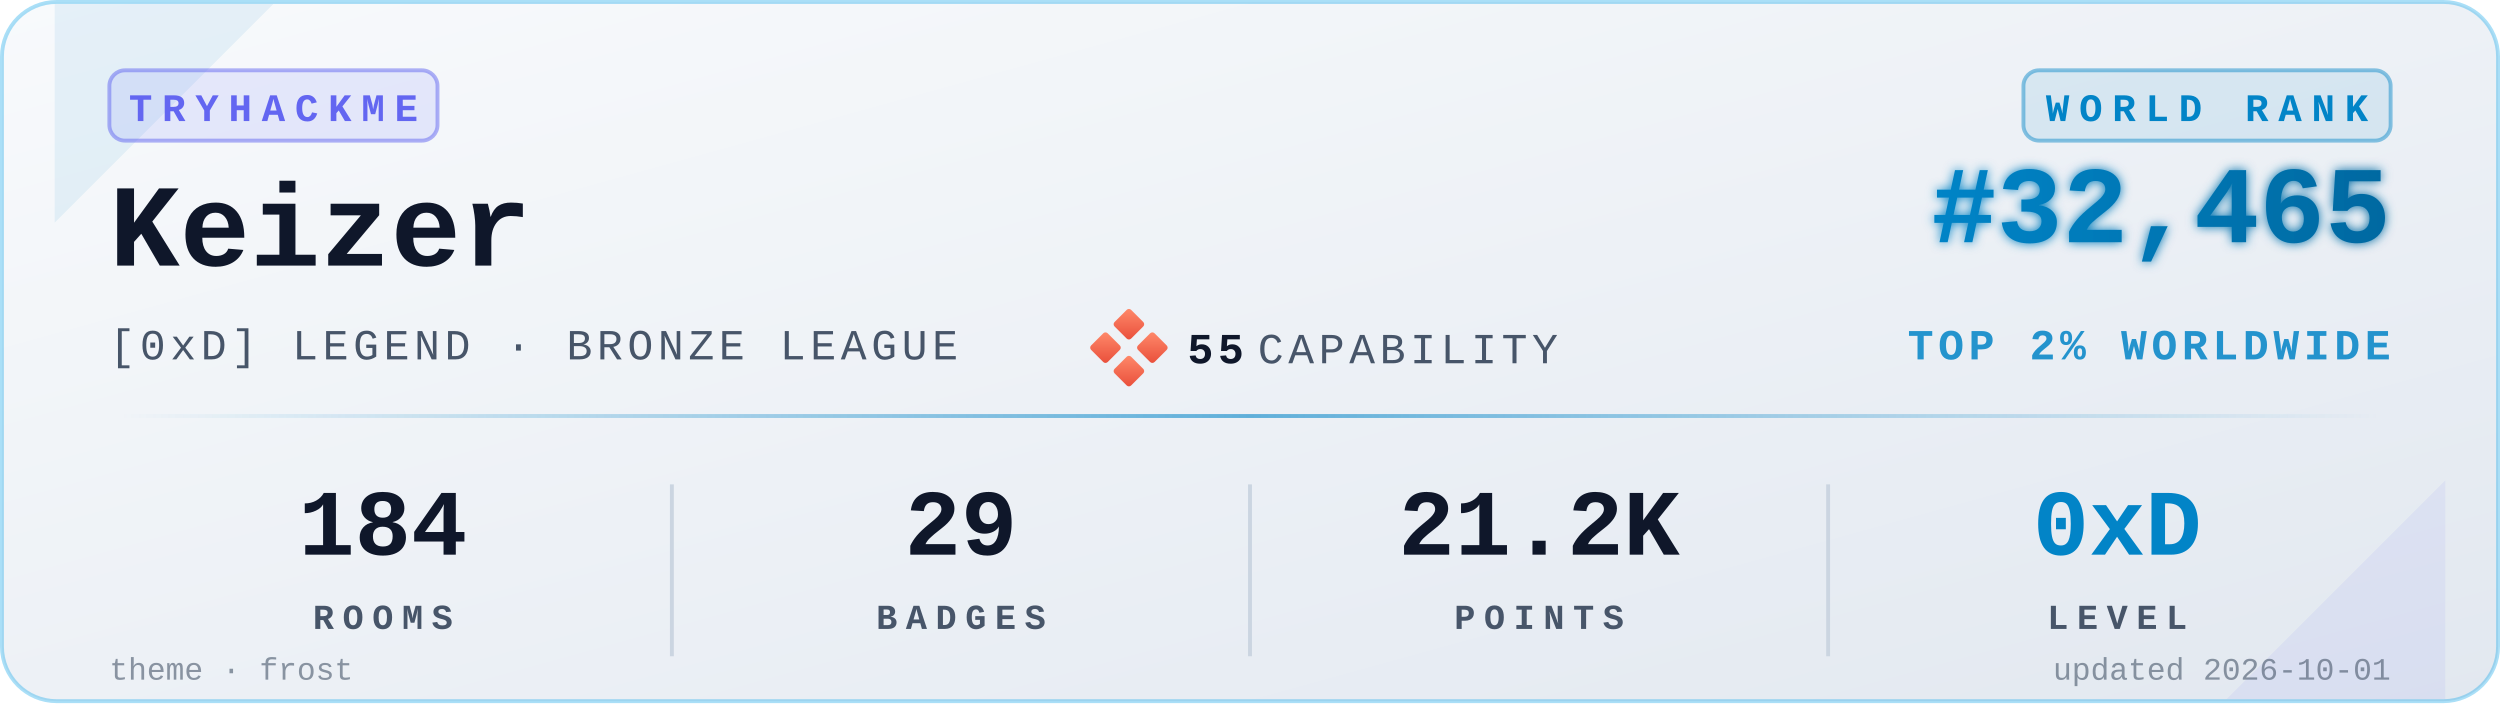
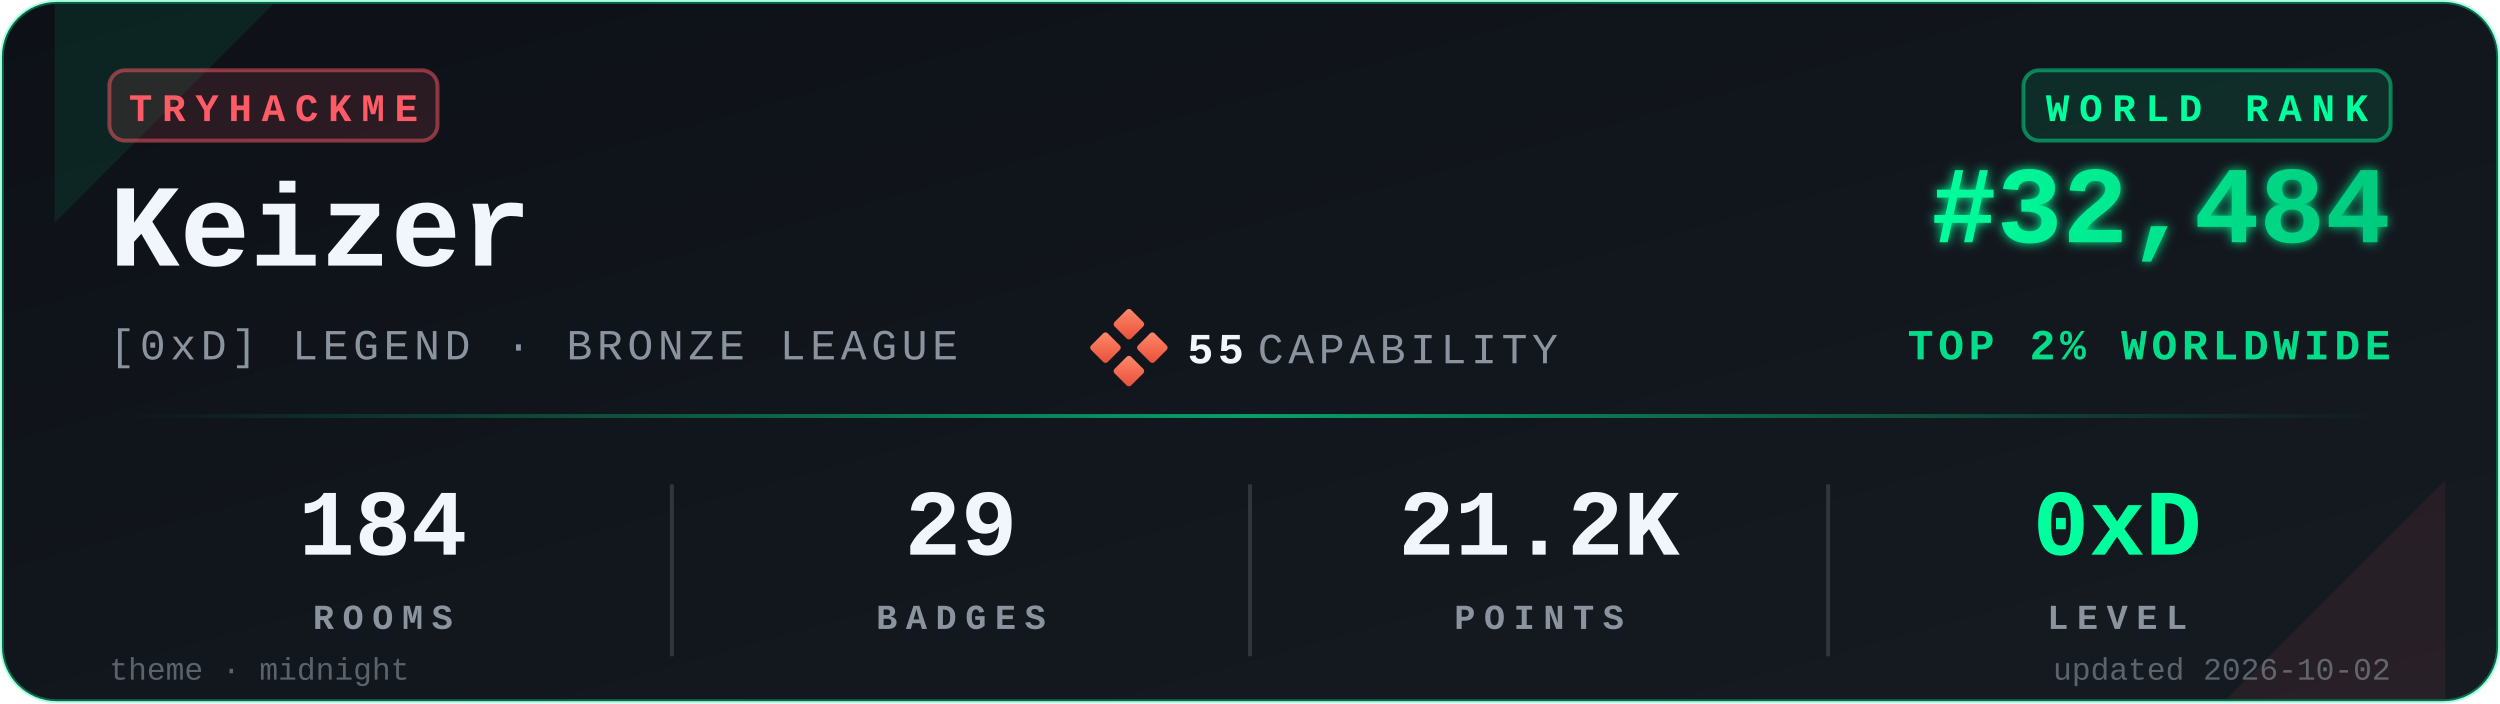
<svg xmlns="http://www.w3.org/2000/svg" viewBox="0 0 640 180" width="640" height="180" role="img" aria-label="TryHackMe stats for Keizer">
  <defs>
    <linearGradient id="bgGrad" x1="0" y1="0" x2="1" y2="1">
-       <stop offset="0%" stop-color="#f8fafc" />
-       <stop offset="100%" stop-color="#e2e8f0" />
+       <stop offset="0%" stop-color="#0d1117" />
+       <stop offset="100%" stop-color="#161b22" />
    </linearGradient>
    <linearGradient id="rankGrad" x1="0" y1="0" x2="1" y2="0">
-       <stop offset="0%" stop-color="#0284C7" />
-       <stop offset="100%" stop-color="#0369A1" />
+       <stop offset="0%" stop-color="#00FF9D" />
+       <stop offset="100%" stop-color="#00C97D" />
    </linearGradient>
    <linearGradient id="accentGrad" x1="0" y1="0" x2="1" y2="0">
-       <stop offset="0%" stop-color="#0284C7" stop-opacity="0" />
-       <stop offset="50%" stop-color="#0284C7" stop-opacity="0.6" />
-       <stop offset="100%" stop-color="#0284C7" stop-opacity="0" />
+       <stop offset="0%" stop-color="#00FF9D" stop-opacity="0" />
+       <stop offset="50%" stop-color="#00FF9D" stop-opacity="0.6" />
+       <stop offset="100%" stop-color="#00FF9D" stop-opacity="0" />
    </linearGradient>
    <linearGradient id="capGrad" x1="0" y1="0" x2="1" y2="1">
      <stop offset="0%" stop-color="#ff8a6b" />
      <stop offset="100%" stop-color="#e94e3a" />
    </linearGradient>
    <filter id="glow" x="-20%" y="-20%" width="140%" height="140%">
      <feGaussianBlur stdDeviation="1.4" result="b" />
      <feMerge>
        <feMergeNode in="b" />
        <feMergeNode in="SourceGraphic" />
      </feMerge>
    </filter>
  </defs>
-   <rect x="0.5" y="0.5" width="639" height="179" rx="14" ry="14" fill="url(#bgGrad)" stroke="#0EA5E9" stroke-opacity="0.35" stroke-width="1" />
-   <path d="M 14,1 L 70,1 L 14,57 Z" fill="#0284C7" opacity="0.08" />
-   <path d="M 626,179 L 570,179 L 626,123 Z" fill="#6366F1" opacity="0.08" />
+   <rect x="0.5" y="0.5" width="639" height="179" rx="14" ry="14" fill="url(#bgGrad)" stroke="#00FF9D" stroke-opacity="0.35" stroke-width="1" />
+   <path d="M 14,1 L 70,1 L 14,57 Z" fill="#00FF9D" opacity="0.08" />
+   <path d="M 626,179 L 570,179 L 626,123 Z" fill="#FF5B67" opacity="0.08" />
  <g transform="translate(28,18)">
-     <rect x="0" y="0" width="84" height="18" rx="4" ry="4" fill="#6366F1" fill-opacity="0.12" stroke="#6366F1" stroke-opacity="0.5" />
-     <text x="42" y="13" fill="#6366F1" font-family="ui-monospace,'SF Mono','Menlo','Cascadia Code','Consolas','Liberation Mono',monospace" font-size="10" font-weight="700" letter-spacing="2.5" text-anchor="middle">TRYHACKME</text>
+     <rect x="0" y="0" width="84" height="18" rx="4" ry="4" fill="#FF5B67" fill-opacity="0.12" stroke="#FF5B67" stroke-opacity="0.5" />
+     <text x="42" y="13" fill="#FF5B67" font-family="ui-monospace,'SF Mono','Menlo','Cascadia Code','Consolas','Liberation Mono',monospace" font-size="10" font-weight="700" letter-spacing="2.5" text-anchor="middle">TRYHACKME</text>
  </g>
-   <text x="28" y="68" fill="#0f172a" font-family="ui-monospace,'SF Mono','Menlo','Cascadia Code','Consolas','Liberation Mono',monospace" font-size="30" font-weight="700">Keizer</text>
-   <text x="28" y="92" fill="#475569" font-family="ui-monospace,'SF Mono','Menlo','Cascadia Code','Consolas','Liberation Mono',monospace" font-size="11" font-weight="500" letter-spacing="1.2">[0xD] LEGEND · BRONZE LEAGUE</text>
+   <text x="28" y="68" fill="#f0f6fc" font-family="ui-monospace,'SF Mono','Menlo','Cascadia Code','Consolas','Liberation Mono',monospace" font-size="30" font-weight="700">Keizer</text>
+   <text x="28" y="92" fill="#8b949e" font-family="ui-monospace,'SF Mono','Menlo','Cascadia Code','Consolas','Liberation Mono',monospace" font-size="11" font-weight="500" letter-spacing="1.2">[0xD] LEGEND · BRONZE LEAGUE</text>
  <g transform="translate(280,80)">
    <rect x="6" y="0" width="6" height="6" rx="0.8" fill="url(#capGrad)" transform="rotate(45 9 3)" />
    <rect x="0" y="6" width="6" height="6" rx="0.8" fill="url(#capGrad)" transform="rotate(45 3 9)" />
    <rect x="12" y="6" width="6" height="6" rx="0.8" fill="url(#capGrad)" transform="rotate(45 15 9)" />
    <rect x="6" y="12" width="6" height="6" rx="0.8" fill="url(#capGrad)" transform="rotate(45 9 15)" />
-     <text x="24" y="13" fill="#0f172a" font-family="ui-monospace,'SF Mono','Menlo','Cascadia Code','Consolas','Liberation Mono',monospace" font-size="11" font-weight="700" letter-spacing="1.2">55</text>
-     <text x="42" y="13" fill="#475569" font-family="ui-monospace,'SF Mono','Menlo','Cascadia Code','Consolas','Liberation Mono',monospace" font-size="11" font-weight="500" letter-spacing="1.2">CAPABILITY</text>
+     <text x="24" y="13" fill="#f0f6fc" font-family="ui-monospace,'SF Mono','Menlo','Cascadia Code','Consolas','Liberation Mono',monospace" font-size="11" font-weight="700" letter-spacing="1.2">55</text>
+     <text x="42" y="13" fill="#8b949e" font-family="ui-monospace,'SF Mono','Menlo','Cascadia Code','Consolas','Liberation Mono',monospace" font-size="11" font-weight="500" letter-spacing="1.2">CAPABILITY</text>
  </g>
  <g transform="translate(612,18)">
-     <rect x="-94" y="0" width="94" height="18" rx="4" ry="4" fill="#0284C7" fill-opacity="0.10" stroke="#0284C7" stroke-opacity="0.45" />
-     <text x="-47" y="13" fill="#0284C7" font-family="ui-monospace,'SF Mono','Menlo','Cascadia Code','Consolas','Liberation Mono',monospace" font-size="10" font-weight="700" letter-spacing="2.5" text-anchor="middle">WORLD RANK</text>
+     <rect x="-94" y="0" width="94" height="18" rx="4" ry="4" fill="#00FF9D" fill-opacity="0.10" stroke="#00FF9D" stroke-opacity="0.45" />
+     <text x="-47" y="13" fill="#00FF9D" font-family="ui-monospace,'SF Mono','Menlo','Cascadia Code','Consolas','Liberation Mono',monospace" font-size="10" font-weight="700" letter-spacing="2.5" text-anchor="middle">WORLD RANK</text>
  </g>
-   <text x="612" y="62" fill="url(#rankGrad)" font-family="ui-monospace,'SF Mono','Menlo','Cascadia Code','Consolas','Liberation Mono',monospace" font-size="28" font-weight="700" text-anchor="end" filter="url(#glow)">#32,465</text>
-   <text x="612" y="92" fill="#0284C7" fill-opacity="0.85" font-family="ui-monospace,'SF Mono','Menlo','Cascadia Code','Consolas','Liberation Mono',monospace" font-size="11" font-weight="600" letter-spacing="1.2" text-anchor="end">TOP 2% WORLDWIDE</text>
+   <text x="612" y="62" fill="url(#rankGrad)" font-family="ui-monospace,'SF Mono','Menlo','Cascadia Code','Consolas','Liberation Mono',monospace" font-size="28" font-weight="700" text-anchor="end" filter="url(#glow)">#32,484</text>
+   <text x="612" y="92" fill="#00FF9D" fill-opacity="0.85" font-family="ui-monospace,'SF Mono','Menlo','Cascadia Code','Consolas','Liberation Mono',monospace" font-size="11" font-weight="600" letter-spacing="1.2" text-anchor="end">TOP 2% WORLDWIDE</text>
  <rect x="28" y="106" width="584" height="1" fill="url(#accentGrad)" />
  <g font-family="ui-monospace,'SF Mono','Menlo','Cascadia Code','Consolas','Liberation Mono',monospace" text-anchor="middle">
-     <text x="98" y="142" fill="#0f172a" font-size="24" font-weight="700">184</text>
-     <text x="98" y="161" fill="#475569" font-size="9" font-weight="600" letter-spacing="2.2">ROOMS</text>
-     <text x="246" y="142" fill="#0f172a" font-size="24" font-weight="700">29</text>
-     <text x="246" y="161" fill="#475569" font-size="9" font-weight="600" letter-spacing="2.2">BADGES</text>
-     <text x="394" y="142" fill="#0f172a" font-size="24" font-weight="700">21.2K</text>
-     <text x="394" y="161" fill="#475569" font-size="9" font-weight="600" letter-spacing="2.2">POINTS</text>
-     <text x="542" y="142" fill="#0284C7" font-size="24" font-weight="700">0xD</text>
-     <text x="542" y="161" fill="#475569" font-size="9" font-weight="600" letter-spacing="2.2">LEVEL</text>
+     <text x="98" y="142" fill="#f0f6fc" font-size="24" font-weight="700">184</text>
+     <text x="98" y="161" fill="#8b949e" font-size="9" font-weight="600" letter-spacing="2.2">ROOMS</text>
+     <text x="246" y="142" fill="#f0f6fc" font-size="24" font-weight="700">29</text>
+     <text x="246" y="161" fill="#8b949e" font-size="9" font-weight="600" letter-spacing="2.2">BADGES</text>
+     <text x="394" y="142" fill="#f0f6fc" font-size="24" font-weight="700">21.2K</text>
+     <text x="394" y="161" fill="#8b949e" font-size="9" font-weight="600" letter-spacing="2.2">POINTS</text>
+     <text x="542" y="142" fill="#00FF9D" font-size="24" font-weight="700">0xD</text>
+     <text x="542" y="161" fill="#8b949e" font-size="9" font-weight="600" letter-spacing="2.2">LEVEL</text>
  </g>
-   <line x1="172" y1="124" x2="172" y2="168" stroke="#cbd5e1" stroke-width="1" />
-   <line x1="320" y1="124" x2="320" y2="168" stroke="#cbd5e1" stroke-width="1" />
-   <line x1="468" y1="124" x2="468" y2="168" stroke="#cbd5e1" stroke-width="1" />
-   <text x="28" y="174" fill="#475569" fill-opacity="0.6" font-family="ui-monospace,'SF Mono','Menlo','Cascadia Code','Consolas','Liberation Mono',monospace" font-size="8" font-weight="500">theme · frost</text>
-   <text x="612" y="174" fill="#475569" fill-opacity="0.6" font-family="ui-monospace,'SF Mono','Menlo','Cascadia Code','Consolas','Liberation Mono',monospace" font-size="8" font-weight="500" text-anchor="end">updated 2026-10-01</text>
+   <line x1="172" y1="124" x2="172" y2="168" stroke="#30363d" stroke-width="1" />
+   <line x1="320" y1="124" x2="320" y2="168" stroke="#30363d" stroke-width="1" />
+   <line x1="468" y1="124" x2="468" y2="168" stroke="#30363d" stroke-width="1" />
+   <text x="28" y="174" fill="#8b949e" fill-opacity="0.6" font-family="ui-monospace,'SF Mono','Menlo','Cascadia Code','Consolas','Liberation Mono',monospace" font-size="8" font-weight="500">theme · midnight</text>
+   <text x="612" y="174" fill="#8b949e" fill-opacity="0.6" font-family="ui-monospace,'SF Mono','Menlo','Cascadia Code','Consolas','Liberation Mono',monospace" font-size="8" font-weight="500" text-anchor="end">updated 2026-10-02</text>
</svg>
